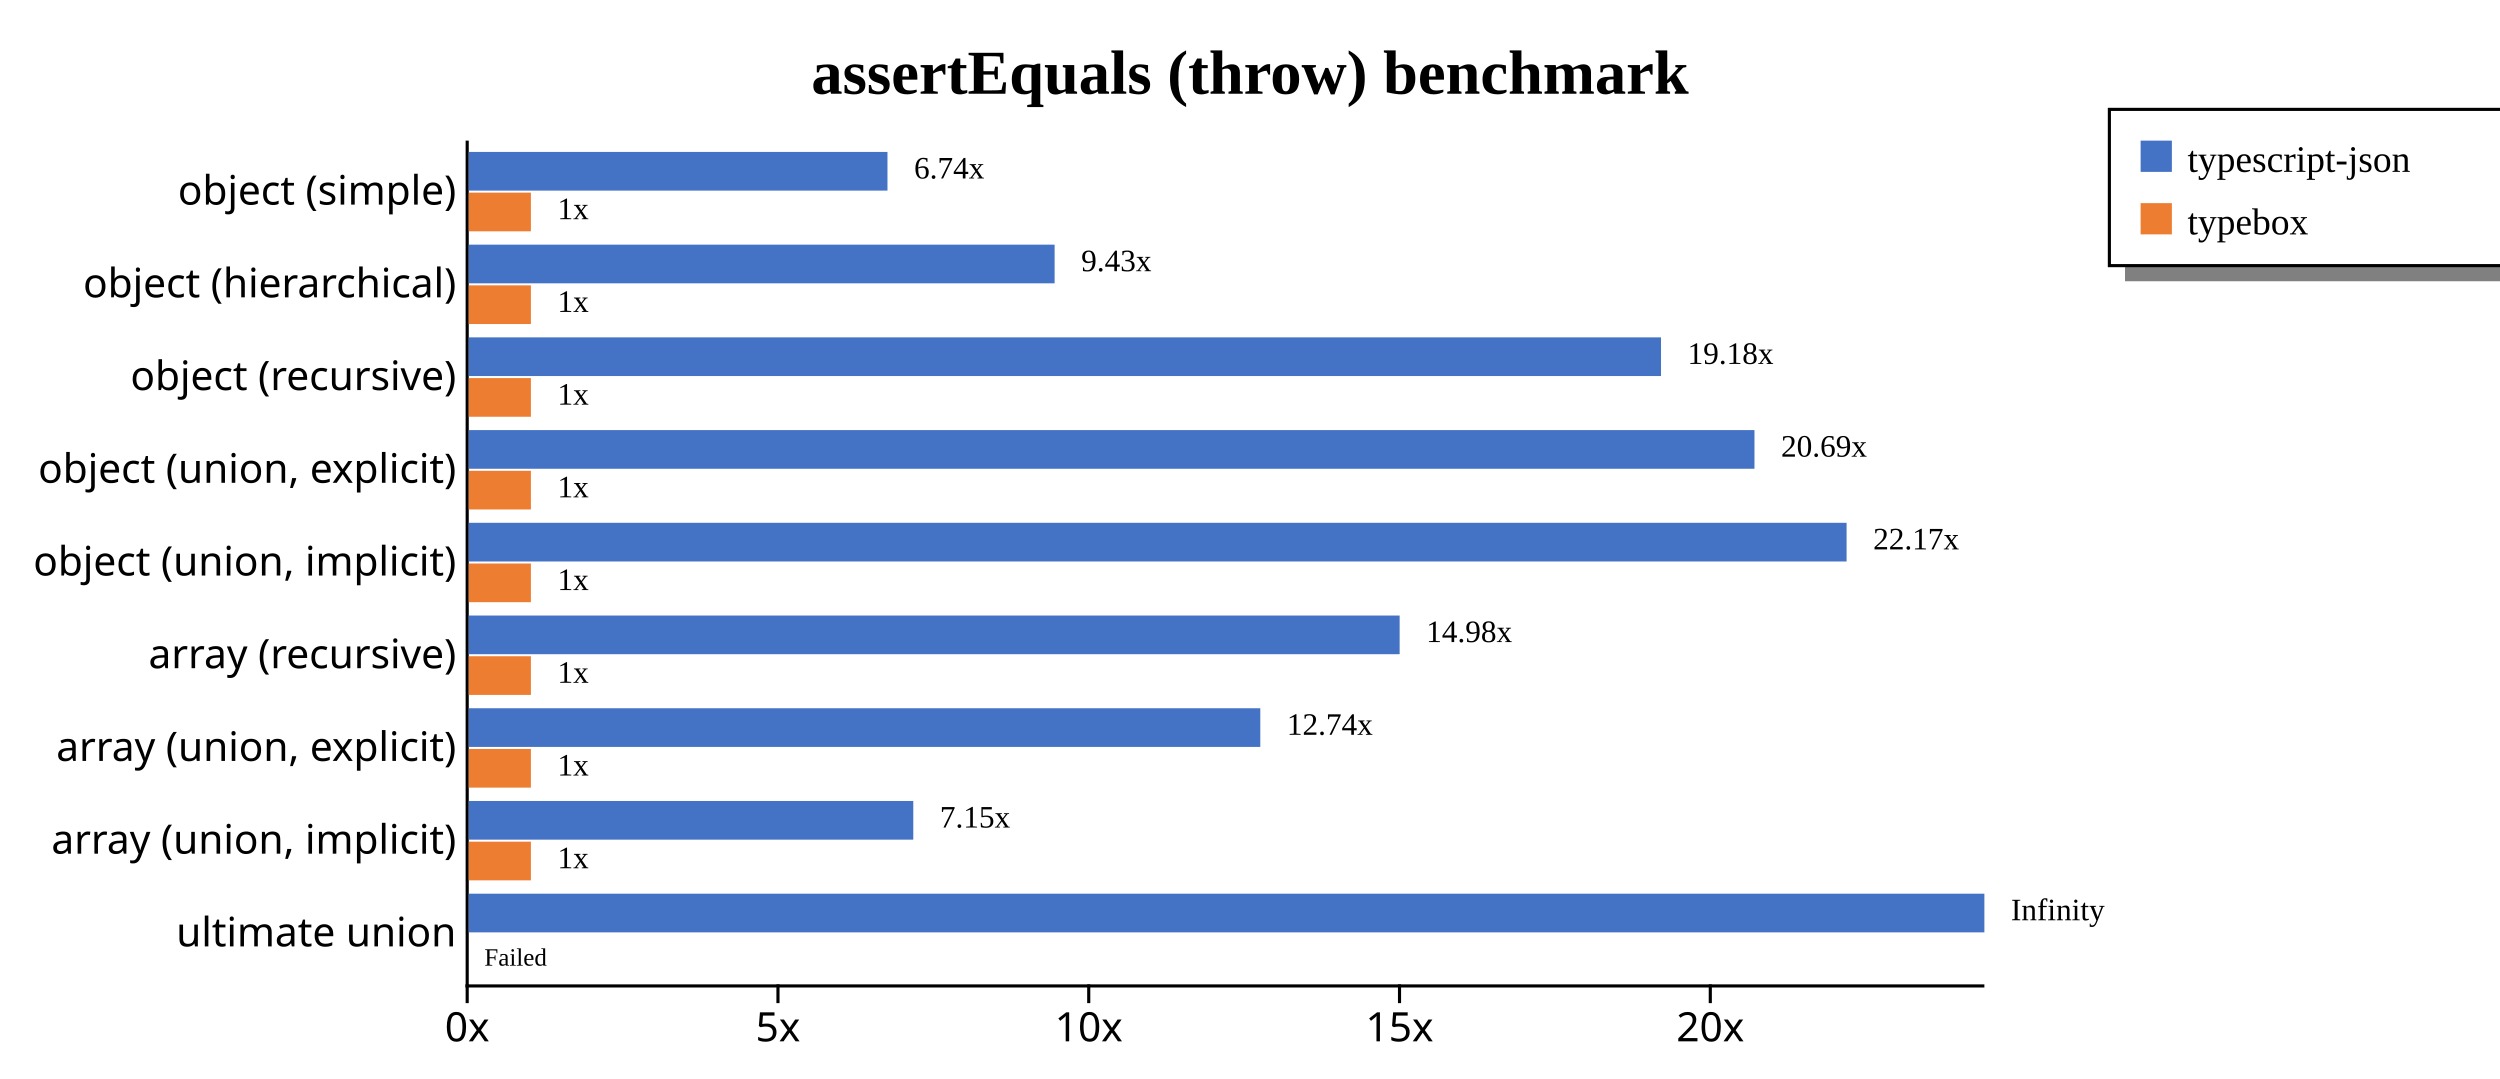
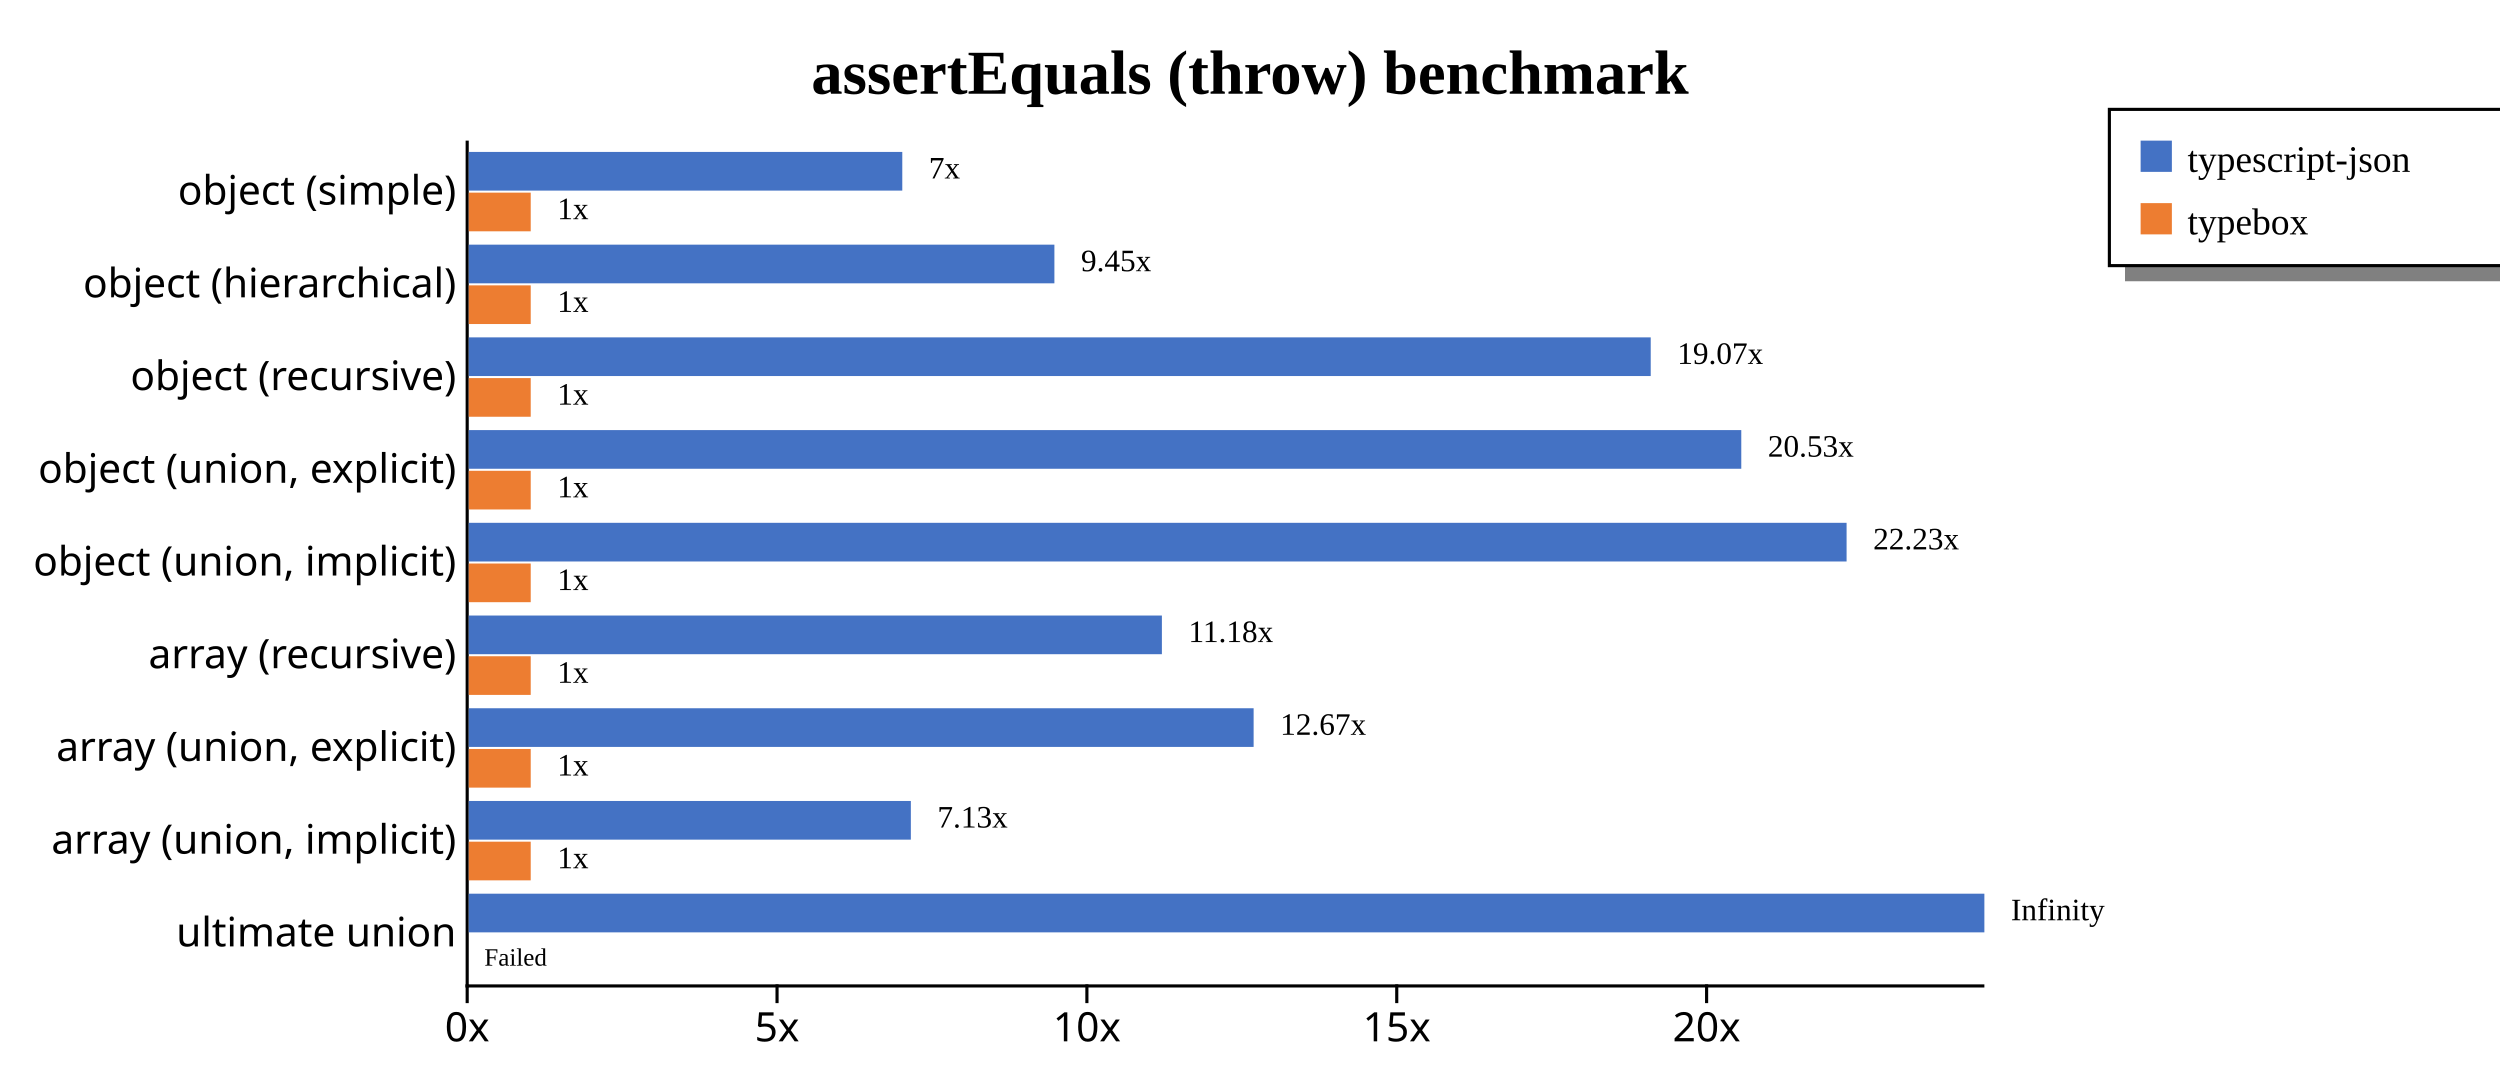
<svg xmlns="http://www.w3.org/2000/svg" width="800" height="345" style="background-color: white;">
  <g class="y axis" transform="translate(149,45)" fill="none" font-size="10" font-family="sans-serif" text-anchor="end" style="font-size: 13px;">
    <path class="domain" stroke="#000" d="M0,0.5H0.5V270.5H0" />
    <g class="tick" opacity="1" transform="translate(0,16.31868)" style="font-size: 13px;">
      <line stroke="#000" x2="0" />
      <text fill="#000" x="-3" dy="0.32em">object (simple)    </text>
    </g>
    <g class="tick" opacity="1" transform="translate(0,45.98901)" style="font-size: 13px;">
      <line stroke="#000" x2="0" />
      <text fill="#000" x="-3" dy="0.32em">object (hierarchical)    </text>
    </g>
    <g class="tick" opacity="1" transform="translate(0,75.65934)" style="font-size: 13px;">
      <line stroke="#000" x2="0" />
      <text fill="#000" x="-3" dy="0.32em">object (recursive)    </text>
    </g>
    <g class="tick" opacity="1" transform="translate(0,105.3297)" style="font-size: 13px;">
      <line stroke="#000" x2="0" />
      <text fill="#000" x="-3" dy="0.32em">object (union, explicit)    </text>
    </g>
    <g class="tick" opacity="1" transform="translate(0,135)" style="font-size: 13px;">
      <line stroke="#000" x2="0" />
      <text fill="#000" x="-3" dy="0.32em">object (union, implicit)    </text>
    </g>
    <g class="tick" opacity="1" transform="translate(0,164.6703)" style="font-size: 13px;">
      <line stroke="#000" x2="0" />
      <text fill="#000" x="-3" dy="0.32em">array (recursive)    </text>
    </g>
    <g class="tick" opacity="1" transform="translate(0,194.3407)" style="font-size: 13px;">
      <line stroke="#000" x2="0" />
      <text fill="#000" x="-3" dy="0.32em">array (union, explicit)    </text>
    </g>
    <g class="tick" opacity="1" transform="translate(0,224.011)" style="font-size: 13px;">
      <line stroke="#000" x2="0" />
      <text fill="#000" x="-3" dy="0.32em">array (union, implicit)    </text>
    </g>
    <g class="tick" opacity="1" transform="translate(0,253.6813)" style="font-size: 13px;">
      <line stroke="#000" x2="0" />
      <text fill="#000" x="-3" dy="0.32em">ultimate union    </text>
    </g>
  </g>
  <g class="x axis" transform="translate(149,315)" fill="none" font-size="10" font-family="sans-serif" text-anchor="middle" style="font-size: 13px;">
    <path class="domain" stroke="#000" d="M0.5,0V0.5H485.5V0" />
    <g class="tick" opacity="1" transform="translate(0.5,0)" style="font-size: 13px;">
      <line stroke="#000" y2="6" />
      <text fill="#000" y="9" dy="0.71em">0x</text>
    </g>
-     <g class="tick" opacity="1" transform="translate(99.94833,0)" style="font-size: 13px;">
+     <g class="tick" opacity="1" transform="translate(99.65315,0)" style="font-size: 13px;">
      <line stroke="#000" y2="6" />
      <text fill="#000" y="9" dy="0.71em">5x</text>
    </g>
-     <g class="tick" opacity="1" transform="translate(199.3967,0)" style="font-size: 13px;">
+     <g class="tick" opacity="1" transform="translate(198.8063,0)" style="font-size: 13px;">
      <line stroke="#000" y2="6" />
      <text fill="#000" y="9" dy="0.71em">10x</text>
    </g>
-     <g class="tick" opacity="1" transform="translate(298.845,0)" style="font-size: 13px;">
+     <g class="tick" opacity="1" transform="translate(297.9594,0)" style="font-size: 13px;">
      <line stroke="#000" y2="6" />
      <text fill="#000" y="9" dy="0.71em">15x</text>
    </g>
-     <g class="tick" opacity="1" transform="translate(398.2933,0)" style="font-size: 13px;">
+     <g class="tick" opacity="1" transform="translate(397.1126,0)" style="font-size: 13px;">
      <line stroke="#000" y2="6" />
      <text fill="#000" y="9" dy="0.71em">20x</text>
    </g>
  </g>
  <text transform="translate(400, 30)" style="text-anchor: middle; font-size: 20px; font-weight: bold;">assertEquals (throw) benchmark</text>
  <rect x="680" y="85" width="200" height="5" fill="gray" />
  <rect x="675" y="35" width="200" height="50" fill="none" stroke="black" />
  <rect x="685" y="45" width="10" height="10" style="fill: #4472c4;" />
  <text x="700" y="55" style="font-size: 12px;">typescript-json</text>
  <rect x="685" y="65" width="10" height="10" style="fill: #ed7d31;" />
  <text x="700" y="75" style="font-size: 12px;">typebox</text>
  <g style="font-size: 13px;">
    <g style="font-size: 13px;">
-       <rect x="150" y="48.618" width="133.993" height="12.375" fill="#4472c4" />
-       <rect x="150" y="61.644" width="19.89" height="12.375" fill="#ed7d31" />
-       <text class="label" x="292.493" y="57.118" font-size="10px">6.74x</text>
-       <text class="label" x="178.39" y="70.144" font-size="10px">1x</text>
-       <text class="label" x="288.993" y="58.618" font-size="8px" />
-       <text class="label" x="174.89" y="71.644" font-size="8px" />
+       <rect x="150" y="48.618" width="138.732" height="12.375" fill="#4472c4" />
+       <rect x="150" y="61.644" width="19.831" height="12.375" fill="#ed7d31" />
+       <text class="label" x="297.232" y="57.118" font-size="10px">7x</text>
+       <text class="label" x="178.331" y="70.144" font-size="10px">1x</text>
+       <text class="label" x="293.732" y="58.618" font-size="8px" />
+       <text class="label" x="174.831" y="71.644" font-size="8px" />
    </g>
    <g style="font-size: 13px;">
-       <rect x="150" y="78.289" width="187.474" height="12.375" fill="#4472c4" />
-       <rect x="150" y="91.315" width="19.89" height="12.375" fill="#ed7d31" />
-       <text class="label" x="345.974" y="86.789" font-size="10px">9.43x</text>
-       <text class="label" x="178.39" y="99.815" font-size="10px">1x</text>
-       <text class="label" x="342.474" y="88.289" font-size="8px" />
-       <text class="label" x="174.89" y="101.315" font-size="8px" />
+       <rect x="150" y="78.289" width="187.408" height="12.375" fill="#4472c4" />
+       <rect x="150" y="91.315" width="19.831" height="12.375" fill="#ed7d31" />
+       <text class="label" x="345.908" y="86.789" font-size="10px">9.45x</text>
+       <text class="label" x="178.331" y="99.815" font-size="10px">1x</text>
+       <text class="label" x="342.408" y="88.289" font-size="8px" />
+       <text class="label" x="174.831" y="101.315" font-size="8px" />
    </g>
    <g style="font-size: 13px;">
-       <rect x="150" y="107.959" width="381.525" height="12.375" fill="#4472c4" />
-       <rect x="150" y="120.985" width="19.89" height="12.375" fill="#ed7d31" />
-       <text class="label" x="540.025" y="116.459" font-size="10px">19.18x</text>
-       <text class="label" x="178.39" y="129.485" font-size="10px">1x</text>
-       <text class="label" x="536.525" y="117.959" font-size="8px" />
-       <text class="label" x="174.89" y="130.985" font-size="8px" />
+       <rect x="150" y="107.959" width="378.231" height="12.375" fill="#4472c4" />
+       <rect x="150" y="120.985" width="19.831" height="12.375" fill="#ed7d31" />
+       <text class="label" x="536.731" y="116.459" font-size="10px">19.07x</text>
+       <text class="label" x="178.331" y="129.485" font-size="10px">1x</text>
+       <text class="label" x="533.231" y="117.959" font-size="8px" />
+       <text class="label" x="174.831" y="130.985" font-size="8px" />
    </g>
    <g style="font-size: 13px;">
-       <rect x="150" y="137.629" width="411.429" height="12.375" fill="#4472c4" />
-       <rect x="150" y="150.655" width="19.89" height="12.375" fill="#ed7d31" />
-       <text class="label" x="569.929" y="146.129" font-size="10px">20.69x</text>
-       <text class="label" x="178.39" y="159.155" font-size="10px">1x</text>
-       <text class="label" x="566.429" y="147.629" font-size="8px" />
-       <text class="label" x="174.89" y="160.655" font-size="8px" />
+       <rect x="150" y="137.629" width="407.21" height="12.375" fill="#4472c4" />
+       <rect x="150" y="150.655" width="19.831" height="12.375" fill="#ed7d31" />
+       <text class="label" x="565.71" y="146.129" font-size="10px">20.53x</text>
+       <text class="label" x="178.331" y="159.155" font-size="10px">1x</text>
+       <text class="label" x="562.21" y="147.629" font-size="8px" />
+       <text class="label" x="174.831" y="160.655" font-size="8px" />
    </g>
    <g style="font-size: 13px;">
      <rect x="150" y="167.3" width="440.909" height="12.375" fill="#4472c4" />
-       <rect x="150" y="180.326" width="19.89" height="12.375" fill="#ed7d31" />
-       <text class="label" x="599.409" y="175.8" font-size="10px">22.17x</text>
-       <text class="label" x="178.39" y="188.826" font-size="10px">1x</text>
+       <rect x="150" y="180.326" width="19.831" height="12.375" fill="#ed7d31" />
+       <text class="label" x="599.409" y="175.8" font-size="10px">22.23x</text>
+       <text class="label" x="178.331" y="188.826" font-size="10px">1x</text>
      <text class="label" x="595.909" y="177.3" font-size="8px" />
-       <text class="label" x="174.89" y="190.326" font-size="8px" />
+       <text class="label" x="174.831" y="190.326" font-size="8px" />
    </g>
    <g style="font-size: 13px;">
-       <rect x="150" y="196.97" width="297.883" height="12.375" fill="#4472c4" />
-       <rect x="150" y="209.996" width="19.89" height="12.375" fill="#ed7d31" />
-       <text class="label" x="456.383" y="205.47" font-size="10px">14.98x</text>
-       <text class="label" x="178.39" y="218.496" font-size="10px">1x</text>
-       <text class="label" x="452.883" y="206.97" font-size="8px" />
-       <text class="label" x="174.89" y="219.996" font-size="8px" />
+       <rect x="150" y="196.97" width="221.805" height="12.375" fill="#4472c4" />
+       <rect x="150" y="209.996" width="19.831" height="12.375" fill="#ed7d31" />
+       <text class="label" x="380.305" y="205.47" font-size="10px">11.18x</text>
+       <text class="label" x="178.331" y="218.496" font-size="10px">1x</text>
+       <text class="label" x="376.805" y="206.97" font-size="8px" />
+       <text class="label" x="174.831" y="219.996" font-size="8px" />
    </g>
    <g style="font-size: 13px;">
-       <rect x="150" y="226.64" width="253.298" height="12.375" fill="#4472c4" />
-       <rect x="150" y="239.666" width="19.89" height="12.375" fill="#ed7d31" />
-       <text class="label" x="411.798" y="235.14" font-size="10px">12.74x</text>
-       <text class="label" x="178.39" y="248.166" font-size="10px">1x</text>
-       <text class="label" x="408.298" y="236.64" font-size="8px" />
-       <text class="label" x="174.89" y="249.666" font-size="8px" />
+       <rect x="150" y="226.64" width="251.159" height="12.375" fill="#4472c4" />
+       <rect x="150" y="239.666" width="19.831" height="12.375" fill="#ed7d31" />
+       <text class="label" x="409.659" y="235.14" font-size="10px">12.67x</text>
+       <text class="label" x="178.331" y="248.166" font-size="10px">1x</text>
+       <text class="label" x="406.159" y="236.64" font-size="8px" />
+       <text class="label" x="174.831" y="249.666" font-size="8px" />
    </g>
    <g style="font-size: 13px;">
-       <rect x="150" y="256.311" width="142.253" height="12.375" fill="#4472c4" />
-       <rect x="150" y="269.337" width="19.89" height="12.375" fill="#ed7d31" />
-       <text class="label" x="300.753" y="264.811" font-size="10px">7.15x</text>
-       <text class="label" x="178.39" y="277.837" font-size="10px">1x</text>
-       <text class="label" x="297.253" y="266.311" font-size="8px" />
-       <text class="label" x="174.89" y="279.337" font-size="8px" />
+       <rect x="150" y="256.311" width="141.473" height="12.375" fill="#4472c4" />
+       <rect x="150" y="269.337" width="19.831" height="12.375" fill="#ed7d31" />
+       <text class="label" x="299.973" y="264.811" font-size="10px">7.13x</text>
+       <text class="label" x="178.331" y="277.837" font-size="10px">1x</text>
+       <text class="label" x="296.473" y="266.311" font-size="8px" />
+       <text class="label" x="174.831" y="279.337" font-size="8px" />
    </g>
    <g style="font-size: 13px;">
      <rect x="150" y="285.981" width="485" height="12.375" fill="#4472c4" />
      <rect x="150" y="299.007" width="0" height="12.375" fill="#ed7d31" />
      <text class="label" x="643.5" y="294.481" font-size="10px">Infinity</text>
      <text class="label" x="158.5" y="307.507" font-size="10px" />
      <text class="label" x="640" y="295.981" font-size="8px" />
      <text class="label" x="155" y="309.007" font-size="8px">Failed</text>
    </g>
  </g>
</svg>
